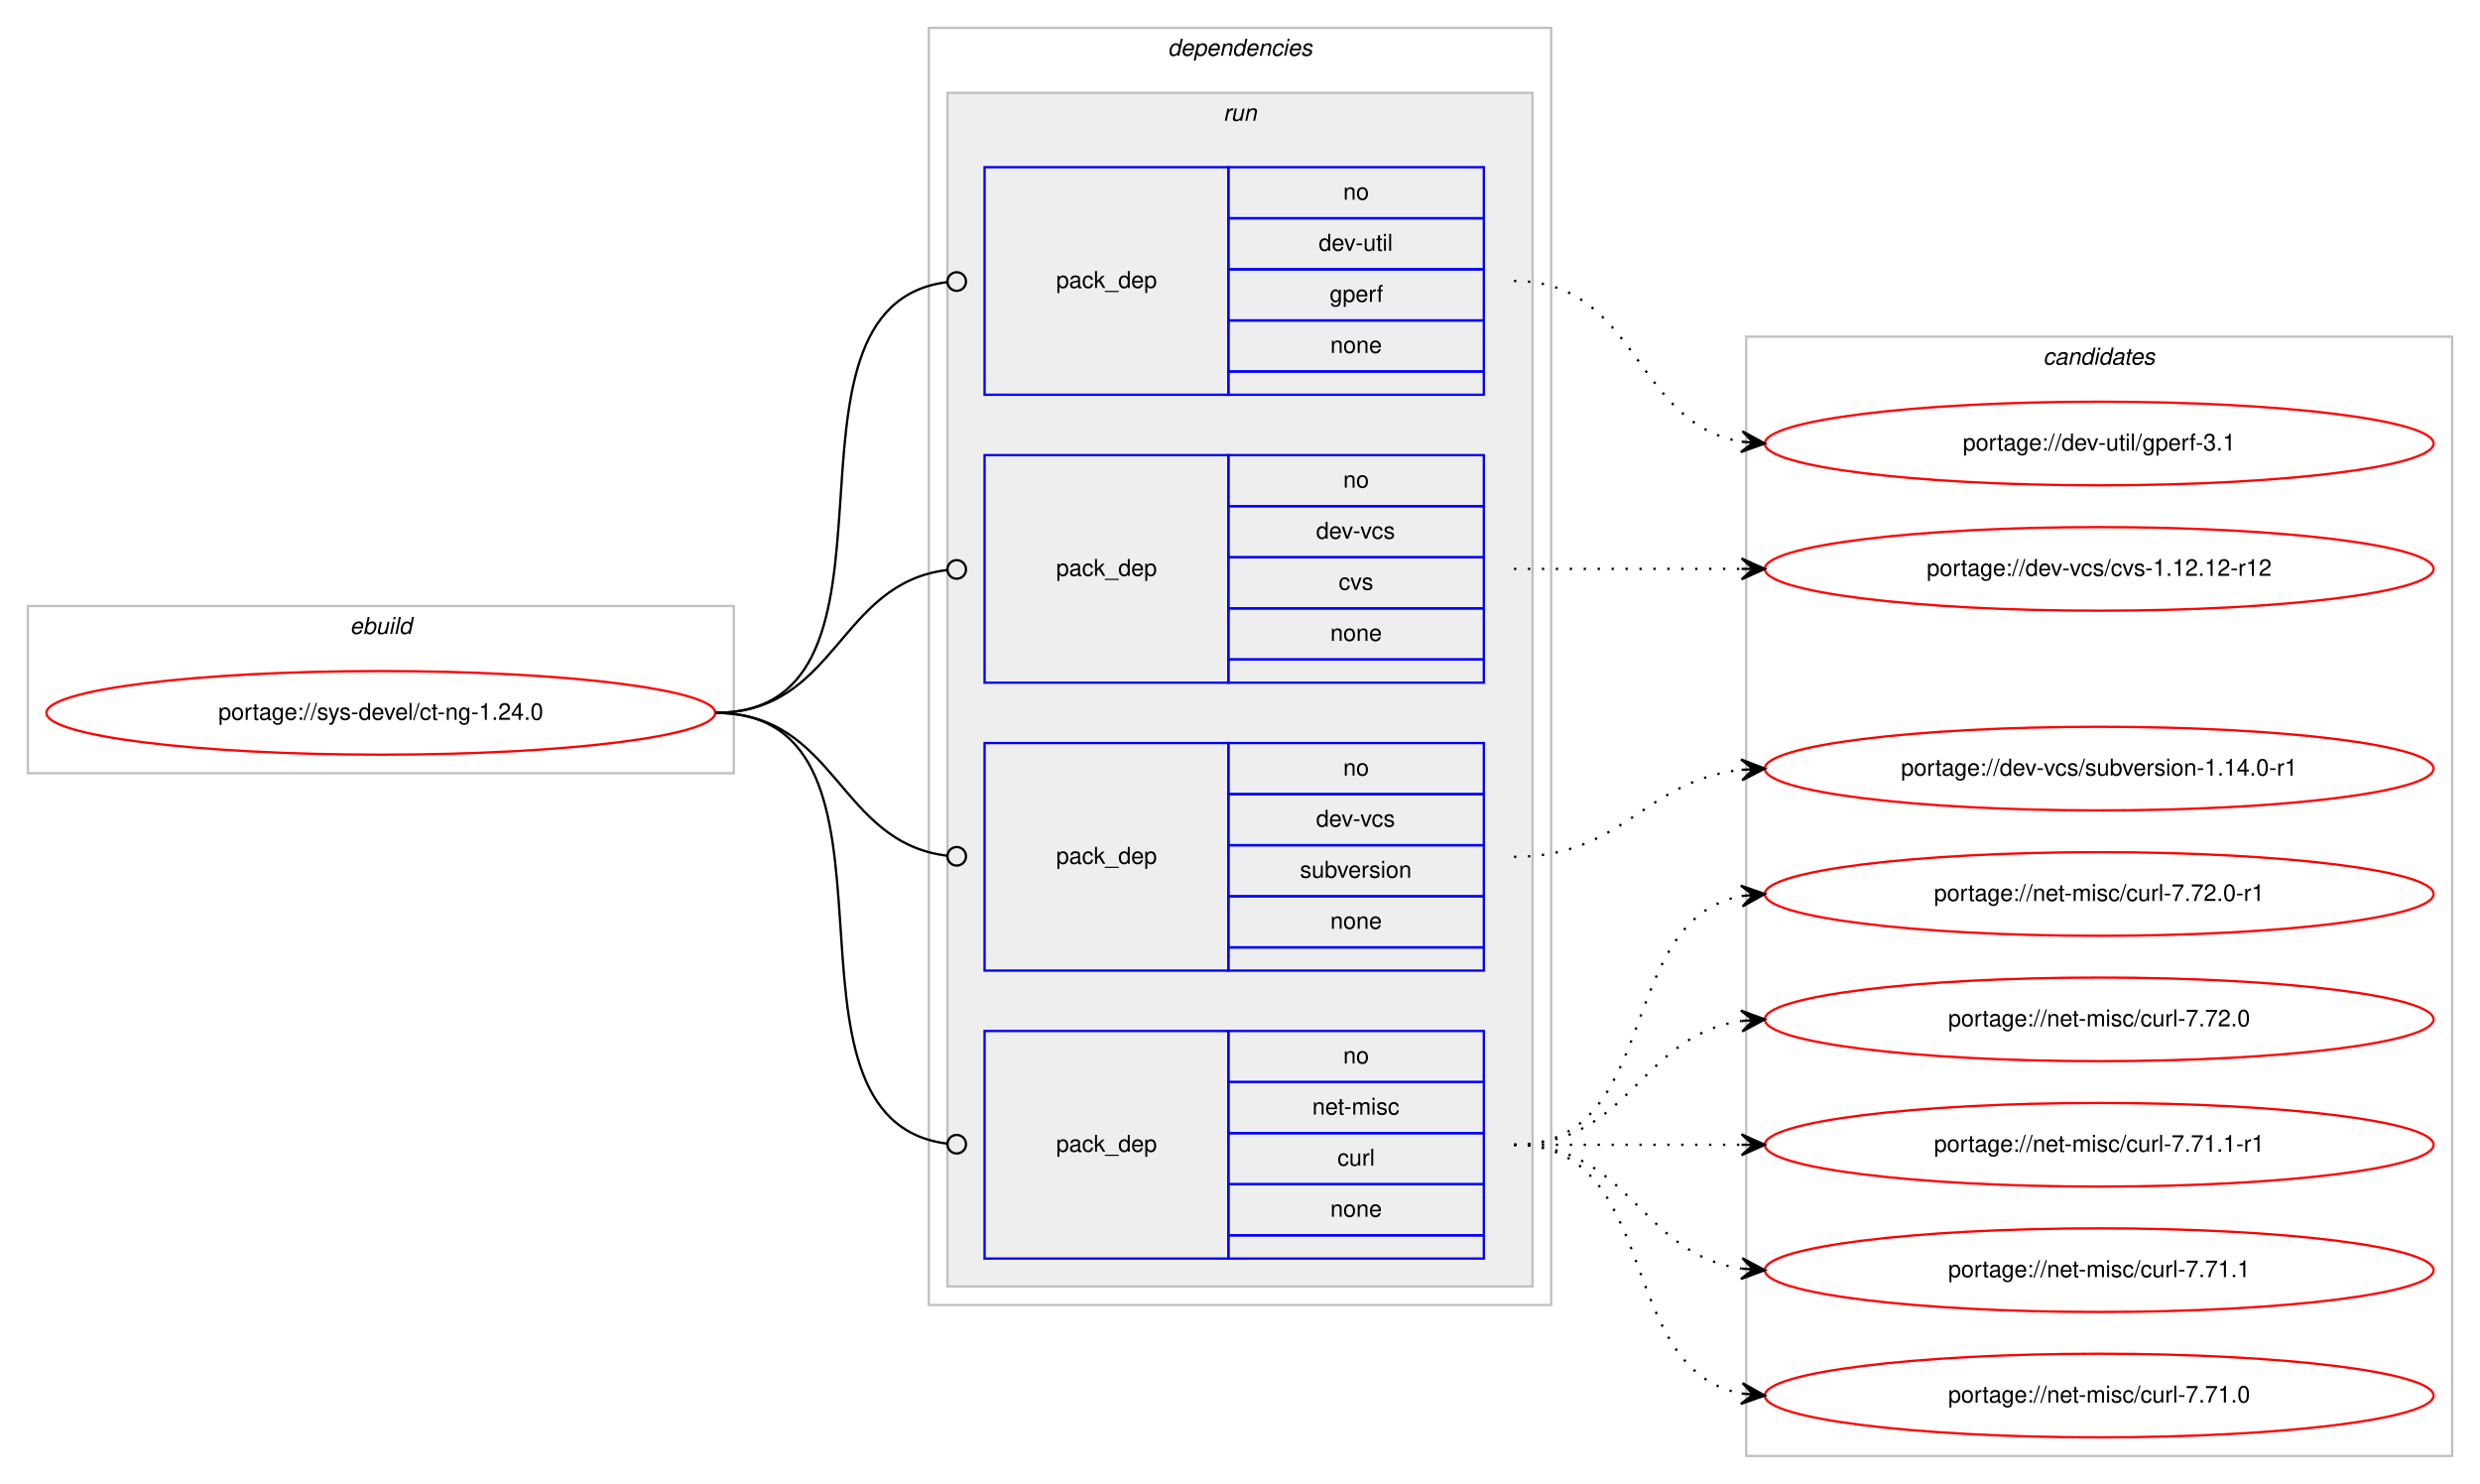
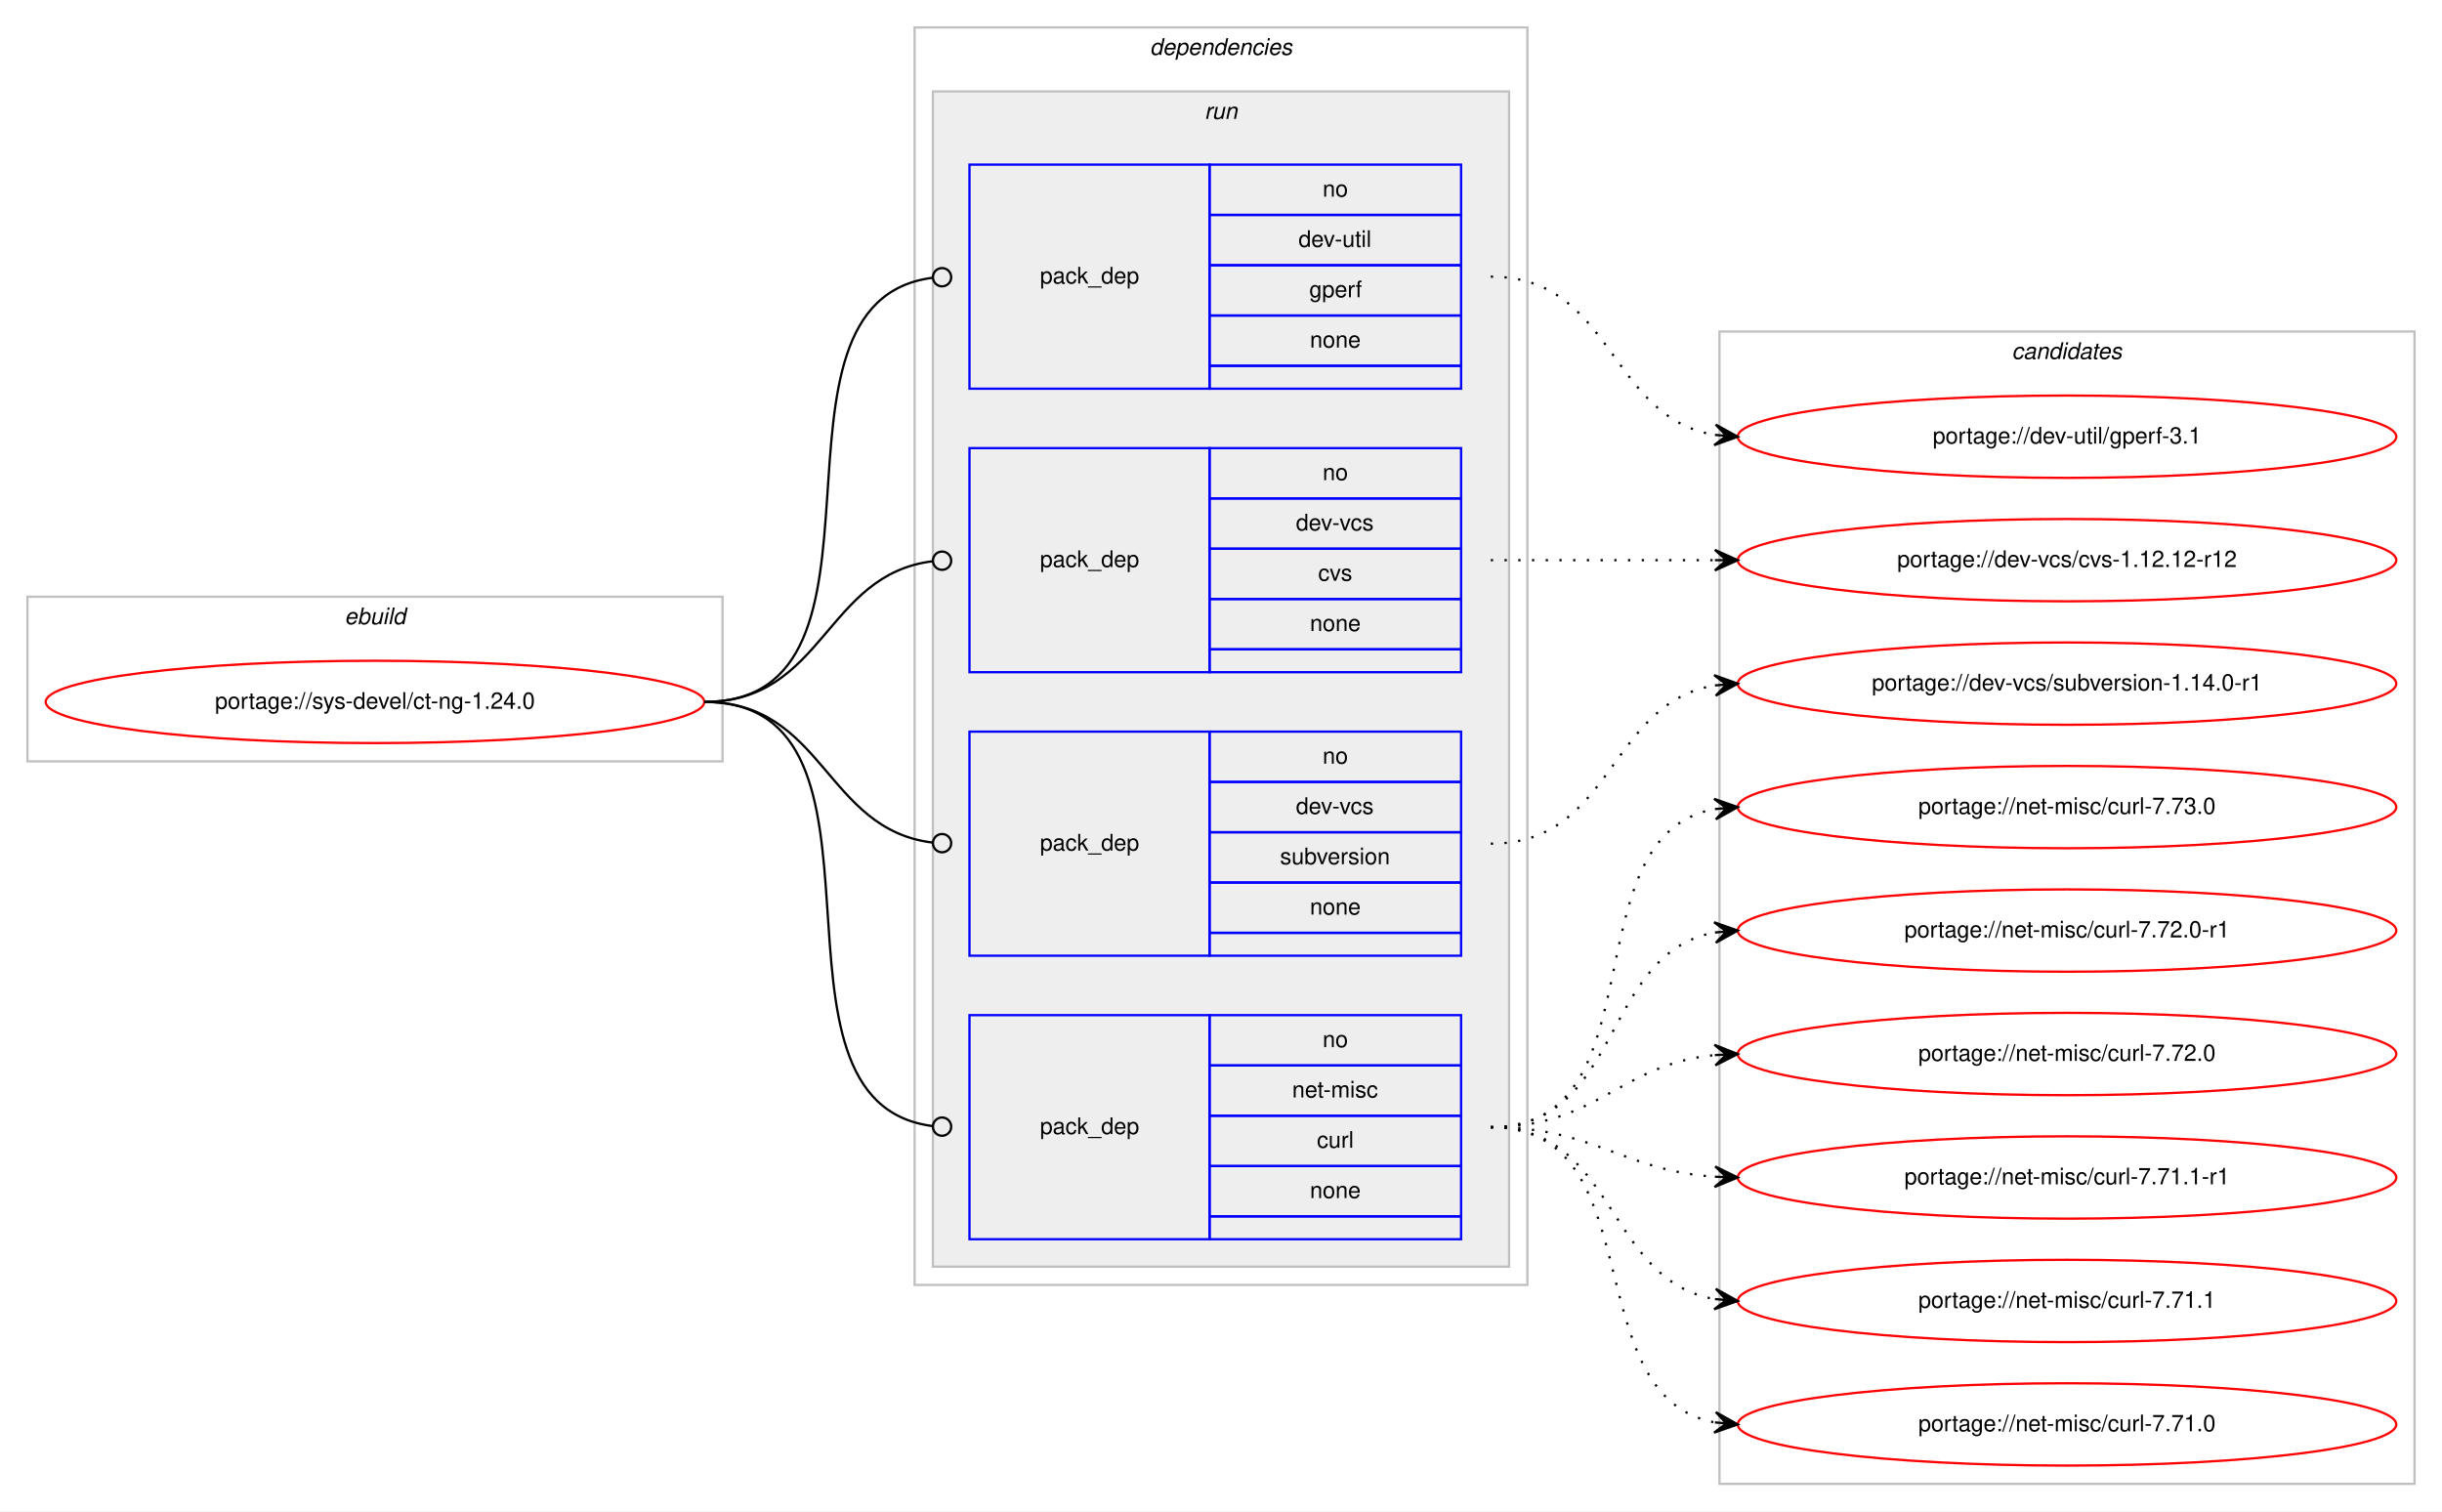
- <svg xmlns="http://www.w3.org/2000/svg" xmlns:xlink="http://www.w3.org/1999/xlink" width="1068pt" height="639pt" viewBox="0.00 0.00 1068.00 639.00">
-   <g id="graph0" class="graph" transform="scale(1 1) rotate(0) translate(4 635)">
-     <polygon fill="#ffffff" stroke="transparent" points="-4,4 -4,-635 1064,-635 1064,4 -4,4" />
+ <svg xmlns="http://www.w3.org/2000/svg" xmlns:xlink="http://www.w3.org/1999/xlink" width="1068pt" height="661pt" viewBox="0.00 0.00 1068.00 661.00">
+   <g id="graph0" class="graph" transform="scale(1 1) rotate(0) translate(4 657)">
+     <polygon fill="#ffffff" stroke="transparent" points="-4,4 -4,-657 1064,-657 1064,4 -4,4" />
    <g id="clust1" class="cluster">
-       <polygon fill="none" stroke="#c0c0c0" points="8,-302 8,-374 312,-374 312,-302 8,-302" />
-       <text text-anchor="start" x="146.663" y="-362" font-family="Helvetica,sans-Serif" font-style="italic" font-size="10.00" fill="#000000">ebuild</text>
+       <polygon fill="none" stroke="#c0c0c0" points="8,-324 8,-396 312,-396 312,-324 8,-324" />
+       <text text-anchor="start" x="146.663" y="-384" font-family="Helvetica,sans-Serif" font-style="italic" font-size="10.00" fill="#000000">ebuild</text>
    </g>
    <g id="clust2" class="cluster">
-       <polygon fill="none" stroke="#c0c0c0" points="396,-73 396,-623 664,-623 664,-73 396,-73" />
-       <text text-anchor="start" x="498.875" y="-611" font-family="Helvetica,sans-Serif" font-style="italic" font-size="10.00" fill="#000000">dependencies</text>
+       <polygon fill="none" stroke="#c0c0c0" points="396,-95 396,-645 664,-645 664,-95 396,-95" />
+       <text text-anchor="start" x="498.875" y="-633" font-family="Helvetica,sans-Serif" font-style="italic" font-size="10.00" fill="#000000">dependencies</text>
    </g>
    <g id="clust5" class="cluster">
-       <polygon fill="#eeeeee" stroke="#c0c0c0" points="404,-81 404,-595 656,-595 656,-81 404,-81" />
-       <text text-anchor="start" x="522.777" y="-583" font-family="Helvetica,sans-Serif" font-style="italic" font-size="10.00" fill="#000000">run</text>
+       <polygon fill="#eeeeee" stroke="#c0c0c0" points="404,-103 404,-617 656,-617 656,-103 404,-103" />
+       <text text-anchor="start" x="522.777" y="-605" font-family="Helvetica,sans-Serif" font-style="italic" font-size="10.00" fill="#000000">run</text>
    </g>
    <g id="clust10" class="cluster">
-       <polygon fill="none" stroke="#c0c0c0" points="748,-8 748,-490 1052,-490 1052,-8 748,-8" />
-       <text text-anchor="start" x="875.824" y="-478" font-family="Helvetica,sans-Serif" font-style="italic" font-size="10.00" fill="#000000">candidates</text>
+       <polygon fill="none" stroke="#c0c0c0" points="748,-8 748,-512 1052,-512 1052,-8 748,-8" />
+       <text text-anchor="start" x="875.824" y="-500" font-family="Helvetica,sans-Serif" font-style="italic" font-size="10.00" fill="#000000">candidates</text>
    </g>
    <g id="node1" class="node">
      <g id="a_node1">
        <a xlink:href="../sys-devel/ct-ng-1.24.0.svg" xlink:title="portage://sys-devel/ct-ng-1.24.0">
-           <ellipse fill="none" stroke="#ff0000" cx="160" cy="-328" rx="144" ry="18" />
-           <text text-anchor="middle" x="160" y="-325" font-family="Helvetica,sans-Serif" font-size="10.00" fill="#000000">portage://sys-devel/ct-ng-1.24.0</text>
+           <ellipse fill="none" stroke="#ff0000" cx="160" cy="-350" rx="144" ry="18" />
+           <text text-anchor="middle" x="160" y="-347" font-family="Helvetica,sans-Serif" font-size="10.00" fill="#000000">portage://sys-devel/ct-ng-1.24.0</text>
        </a>
      </g>
    </g>
    <g id="node2" class="node">
-       <polygon fill="none" stroke="#0000ff" points="420,-465 420,-563 525,-563 525,-465 420,-465" />
-       <text text-anchor="start" x="450.823" y="-511" font-family="Helvetica,sans-Serif" font-size="10.00" fill="#000000">pack_dep</text>
+       <polygon fill="none" stroke="#0000ff" points="420,-487 420,-585 525,-585 525,-487 420,-487" />
+       <text text-anchor="start" x="450.823" y="-533" font-family="Helvetica,sans-Serif" font-size="10.00" fill="#000000">pack_dep</text>
+       <polygon fill="none" stroke="#0000ff" points="525,-563 525,-585 635,-585 635,-563 525,-563" />
+       <text text-anchor="start" x="574.441" y="-571" font-family="Helvetica,sans-Serif" font-size="10.00" fill="#000000">no</text>
      <polygon fill="none" stroke="#0000ff" points="525,-541 525,-563 635,-563 635,-541 525,-541" />
-       <text text-anchor="start" x="574.441" y="-549" font-family="Helvetica,sans-Serif" font-size="10.00" fill="#000000">no</text>
+       <text text-anchor="start" x="563.889" y="-549" font-family="Helvetica,sans-Serif" font-size="10.00" fill="#000000">dev-util</text>
      <polygon fill="none" stroke="#0000ff" points="525,-519 525,-541 635,-541 635,-519 525,-519" />
-       <text text-anchor="start" x="563.889" y="-527" font-family="Helvetica,sans-Serif" font-size="10.00" fill="#000000">dev-util</text>
+       <text text-anchor="start" x="568.607" y="-527" font-family="Helvetica,sans-Serif" font-size="10.00" fill="#000000">gperf</text>
      <polygon fill="none" stroke="#0000ff" points="525,-497 525,-519 635,-519 635,-497 525,-497" />
-       <text text-anchor="start" x="568.607" y="-505" font-family="Helvetica,sans-Serif" font-size="10.00" fill="#000000">gperf</text>
-       <polygon fill="none" stroke="#0000ff" points="525,-475 525,-497 635,-497 635,-475 525,-475" />
-       <text text-anchor="start" x="568.882" y="-483" font-family="Helvetica,sans-Serif" font-size="10.00" fill="#000000">none</text>
-       <polygon fill="none" stroke="#0000ff" points="525,-465 525,-475 635,-475 635,-465 525,-465" />
+       <text text-anchor="start" x="568.882" y="-505" font-family="Helvetica,sans-Serif" font-size="10.00" fill="#000000">none</text>
+       <polygon fill="none" stroke="#0000ff" points="525,-487 525,-497 635,-497 635,-487 525,-487" />
    </g>
    <g id="edge1" class="edge">
-       <path fill="none" stroke="#000000" d="M304,-328C396.698,-328 321.281,-502.909 403.8,-513.499" />
-       <ellipse fill="none" stroke="#000000" cx="408.007" cy="-513.756" rx="4" ry="4" />
+       <path fill="none" stroke="#000000" d="M304,-350C396.698,-350 321.281,-524.909 403.8,-535.499" />
+       <ellipse fill="none" stroke="#000000" cx="408.007" cy="-535.756" rx="4" ry="4" />
    </g>
    <g id="node3" class="node">
-       <polygon fill="none" stroke="#0000ff" points="420,-341 420,-439 525,-439 525,-341 420,-341" />
-       <text text-anchor="start" x="450.823" y="-387" font-family="Helvetica,sans-Serif" font-size="10.00" fill="#000000">pack_dep</text>
+       <polygon fill="none" stroke="#0000ff" points="420,-363 420,-461 525,-461 525,-363 420,-363" />
+       <text text-anchor="start" x="450.823" y="-409" font-family="Helvetica,sans-Serif" font-size="10.00" fill="#000000">pack_dep</text>
+       <polygon fill="none" stroke="#0000ff" points="525,-439 525,-461 635,-461 635,-439 525,-439" />
+       <text text-anchor="start" x="574.441" y="-447" font-family="Helvetica,sans-Serif" font-size="10.00" fill="#000000">no</text>
      <polygon fill="none" stroke="#0000ff" points="525,-417 525,-439 635,-439 635,-417 525,-417" />
-       <text text-anchor="start" x="574.441" y="-425" font-family="Helvetica,sans-Serif" font-size="10.00" fill="#000000">no</text>
+       <text text-anchor="start" x="562.777" y="-425" font-family="Helvetica,sans-Serif" font-size="10.00" fill="#000000">dev-vcs</text>
      <polygon fill="none" stroke="#0000ff" points="525,-395 525,-417 635,-417 635,-395 525,-395" />
-       <text text-anchor="start" x="562.777" y="-403" font-family="Helvetica,sans-Serif" font-size="10.00" fill="#000000">dev-vcs</text>
+       <text text-anchor="start" x="572.5" y="-403" font-family="Helvetica,sans-Serif" font-size="10.00" fill="#000000">cvs</text>
      <polygon fill="none" stroke="#0000ff" points="525,-373 525,-395 635,-395 635,-373 525,-373" />
-       <text text-anchor="start" x="572.5" y="-381" font-family="Helvetica,sans-Serif" font-size="10.00" fill="#000000">cvs</text>
-       <polygon fill="none" stroke="#0000ff" points="525,-351 525,-373 635,-373 635,-351 525,-351" />
-       <text text-anchor="start" x="568.882" y="-359" font-family="Helvetica,sans-Serif" font-size="10.00" fill="#000000">none</text>
-       <polygon fill="none" stroke="#0000ff" points="525,-341 525,-351 635,-351 635,-341 525,-341" />
+       <text text-anchor="start" x="568.882" y="-381" font-family="Helvetica,sans-Serif" font-size="10.00" fill="#000000">none</text>
+       <polygon fill="none" stroke="#0000ff" points="525,-363 525,-373 635,-373 635,-363 525,-363" />
    </g>
    <g id="edge2" class="edge">
-       <path fill="none" stroke="#000000" d="M304,-328C356.537,-328 356.777,-383.863 404.002,-389.537" />
-       <ellipse fill="none" stroke="#000000" cx="408.007" cy="-389.769" rx="4" ry="4" />
+       <path fill="none" stroke="#000000" d="M304,-350C356.537,-350 356.777,-405.863 404.002,-411.537" />
+       <ellipse fill="none" stroke="#000000" cx="408.007" cy="-411.769" rx="4" ry="4" />
    </g>
    <g id="node4" class="node">
-       <polygon fill="none" stroke="#0000ff" points="420,-217 420,-315 525,-315 525,-217 420,-217" />
-       <text text-anchor="start" x="450.823" y="-263" font-family="Helvetica,sans-Serif" font-size="10.00" fill="#000000">pack_dep</text>
+       <polygon fill="none" stroke="#0000ff" points="420,-239 420,-337 525,-337 525,-239 420,-239" />
+       <text text-anchor="start" x="450.823" y="-285" font-family="Helvetica,sans-Serif" font-size="10.00" fill="#000000">pack_dep</text>
+       <polygon fill="none" stroke="#0000ff" points="525,-315 525,-337 635,-337 635,-315 525,-315" />
+       <text text-anchor="start" x="574.441" y="-323" font-family="Helvetica,sans-Serif" font-size="10.00" fill="#000000">no</text>
      <polygon fill="none" stroke="#0000ff" points="525,-293 525,-315 635,-315 635,-293 525,-293" />
-       <text text-anchor="start" x="574.441" y="-301" font-family="Helvetica,sans-Serif" font-size="10.00" fill="#000000">no</text>
+       <text text-anchor="start" x="562.777" y="-301" font-family="Helvetica,sans-Serif" font-size="10.00" fill="#000000">dev-vcs</text>
      <polygon fill="none" stroke="#0000ff" points="525,-271 525,-293 635,-293 635,-271 525,-271" />
-       <text text-anchor="start" x="562.777" y="-279" font-family="Helvetica,sans-Serif" font-size="10.00" fill="#000000">dev-vcs</text>
+       <text text-anchor="start" x="555.828" y="-279" font-family="Helvetica,sans-Serif" font-size="10.00" fill="#000000">subversion</text>
      <polygon fill="none" stroke="#0000ff" points="525,-249 525,-271 635,-271 635,-249 525,-249" />
-       <text text-anchor="start" x="555.828" y="-257" font-family="Helvetica,sans-Serif" font-size="10.00" fill="#000000">subversion</text>
-       <polygon fill="none" stroke="#0000ff" points="525,-227 525,-249 635,-249 635,-227 525,-227" />
-       <text text-anchor="start" x="568.882" y="-235" font-family="Helvetica,sans-Serif" font-size="10.00" fill="#000000">none</text>
-       <polygon fill="none" stroke="#0000ff" points="525,-217 525,-227 635,-227 635,-217 525,-217" />
+       <text text-anchor="start" x="568.882" y="-257" font-family="Helvetica,sans-Serif" font-size="10.00" fill="#000000">none</text>
+       <polygon fill="none" stroke="#0000ff" points="525,-239 525,-249 635,-249 635,-239 525,-239" />
    </g>
    <g id="edge3" class="edge">
-       <path fill="none" stroke="#000000" d="M304,-328C356.537,-328 356.777,-272.137 404.002,-266.463" />
-       <ellipse fill="none" stroke="#000000" cx="408.007" cy="-266.231" rx="4" ry="4" />
+       <path fill="none" stroke="#000000" d="M304,-350C356.537,-350 356.777,-294.137 404.002,-288.463" />
+       <ellipse fill="none" stroke="#000000" cx="408.007" cy="-288.231" rx="4" ry="4" />
    </g>
    <g id="node5" class="node">
-       <polygon fill="none" stroke="#0000ff" points="420,-93 420,-191 525,-191 525,-93 420,-93" />
-       <text text-anchor="start" x="450.823" y="-139" font-family="Helvetica,sans-Serif" font-size="10.00" fill="#000000">pack_dep</text>
+       <polygon fill="none" stroke="#0000ff" points="420,-115 420,-213 525,-213 525,-115 420,-115" />
+       <text text-anchor="start" x="450.823" y="-161" font-family="Helvetica,sans-Serif" font-size="10.00" fill="#000000">pack_dep</text>
+       <polygon fill="none" stroke="#0000ff" points="525,-191 525,-213 635,-213 635,-191 525,-191" />
+       <text text-anchor="start" x="574.441" y="-199" font-family="Helvetica,sans-Serif" font-size="10.00" fill="#000000">no</text>
      <polygon fill="none" stroke="#0000ff" points="525,-169 525,-191 635,-191 635,-169 525,-169" />
-       <text text-anchor="start" x="574.441" y="-177" font-family="Helvetica,sans-Serif" font-size="10.00" fill="#000000">no</text>
+       <text text-anchor="start" x="561.113" y="-177" font-family="Helvetica,sans-Serif" font-size="10.00" fill="#000000">net-misc</text>
      <polygon fill="none" stroke="#0000ff" points="525,-147 525,-169 635,-169 635,-147 525,-147" />
-       <text text-anchor="start" x="561.113" y="-155" font-family="Helvetica,sans-Serif" font-size="10.00" fill="#000000">net-misc</text>
+       <text text-anchor="start" x="571.947" y="-155" font-family="Helvetica,sans-Serif" font-size="10.00" fill="#000000">curl</text>
      <polygon fill="none" stroke="#0000ff" points="525,-125 525,-147 635,-147 635,-125 525,-125" />
-       <text text-anchor="start" x="571.947" y="-133" font-family="Helvetica,sans-Serif" font-size="10.00" fill="#000000">curl</text>
-       <polygon fill="none" stroke="#0000ff" points="525,-103 525,-125 635,-125 635,-103 525,-103" />
-       <text text-anchor="start" x="568.882" y="-111" font-family="Helvetica,sans-Serif" font-size="10.00" fill="#000000">none</text>
-       <polygon fill="none" stroke="#0000ff" points="525,-93 525,-103 635,-103 635,-93 525,-93" />
+       <text text-anchor="start" x="568.882" y="-133" font-family="Helvetica,sans-Serif" font-size="10.00" fill="#000000">none</text>
+       <polygon fill="none" stroke="#0000ff" points="525,-115 525,-125 635,-125 635,-115 525,-115" />
    </g>
    <g id="edge4" class="edge">
-       <path fill="none" stroke="#000000" d="M304,-328C396.698,-328 321.281,-153.091 403.8,-142.501" />
-       <ellipse fill="none" stroke="#000000" cx="408.007" cy="-142.244" rx="4" ry="4" />
+       <path fill="none" stroke="#000000" d="M304,-350C396.698,-350 321.281,-175.091 403.8,-164.501" />
+       <ellipse fill="none" stroke="#000000" cx="408.007" cy="-164.244" rx="4" ry="4" />
    </g>
    <g id="node6" class="node">
      <g id="a_node6">
        <a xlink:href="../dev-util/gperf-3.1.svg" xlink:title="portage://dev-util/gperf-3.1">
-           <ellipse fill="none" stroke="#ff0000" cx="900" cy="-444" rx="144" ry="18" />
-           <text text-anchor="middle" x="900" y="-441" font-family="Helvetica,sans-Serif" font-size="10.00" fill="#000000">portage://dev-util/gperf-3.1</text>
+           <ellipse fill="none" stroke="#ff0000" cx="900" cy="-466" rx="144" ry="18" />
+           <text text-anchor="middle" x="900" y="-463" font-family="Helvetica,sans-Serif" font-size="10.00" fill="#000000">portage://dev-util/gperf-3.1</text>
        </a>
      </g>
    </g>
    <g id="edge5" class="edge">
-       <path fill="none" stroke="#000000" stroke-dasharray="1,5" d="M648,-514C701.625,-514 699.351,-452.477 745.989,-444.786" />
-       <polygon fill="#000000" stroke="#000000" points="756,-444 746.383,-449.269 751.015,-444.392 746.031,-444.783 746.031,-444.783 746.031,-444.783 751.015,-444.392 745.678,-440.297 756,-444 756,-444" />
+       <path fill="none" stroke="#000000" stroke-dasharray="1,5" d="M648,-536C701.625,-536 699.351,-474.477 745.989,-466.786" />
+       <polygon fill="#000000" stroke="#000000" points="756,-466 746.383,-471.269 751.015,-466.392 746.031,-466.783 746.031,-466.783 746.031,-466.783 751.015,-466.392 745.678,-462.297 756,-466 756,-466" />
    </g>
    <g id="node7" class="node">
      <g id="a_node7">
        <a xlink:href="../dev-vcs/cvs-1.12.12-r12.svg" xlink:title="portage://dev-vcs/cvs-1.12.12-r12">
-           <ellipse fill="none" stroke="#ff0000" cx="900" cy="-390" rx="144" ry="18" />
-           <text text-anchor="middle" x="900" y="-387" font-family="Helvetica,sans-Serif" font-size="10.00" fill="#000000">portage://dev-vcs/cvs-1.12.12-r12</text>
+           <ellipse fill="none" stroke="#ff0000" cx="900" cy="-412" rx="144" ry="18" />
+           <text text-anchor="middle" x="900" y="-409" font-family="Helvetica,sans-Serif" font-size="10.00" fill="#000000">portage://dev-vcs/cvs-1.12.12-r12</text>
        </a>
      </g>
    </g>
    <g id="edge6" class="edge">
-       <path fill="none" stroke="#000000" stroke-dasharray="1,5" d="M648,-390C692.438,-390 706.02,-390 745.878,-390" />
-       <polygon fill="#000000" stroke="#000000" points="756,-390 746,-394.5 751,-390 746,-390 746,-390 746,-390 751,-390 746,-385.5 756,-390 756,-390" />
+       <path fill="none" stroke="#000000" stroke-dasharray="1,5" d="M648,-412C692.438,-412 706.02,-412 745.878,-412" />
+       <polygon fill="#000000" stroke="#000000" points="756,-412 746,-416.5 751,-412 746,-412 746,-412 746,-412 751,-412 746,-407.5 756,-412 756,-412" />
    </g>
    <g id="node8" class="node">
      <g id="a_node8">
        <a xlink:href="../dev-vcs/subversion-1.14.0-r1.svg" xlink:title="portage://dev-vcs/subversion-1.14.0-r1">
-           <ellipse fill="none" stroke="#ff0000" cx="900" cy="-304" rx="144" ry="18" />
-           <text text-anchor="middle" x="900" y="-301" font-family="Helvetica,sans-Serif" font-size="10.00" fill="#000000">portage://dev-vcs/subversion-1.14.0-r1</text>
+           <ellipse fill="none" stroke="#ff0000" cx="900" cy="-358" rx="144" ry="18" />
+           <text text-anchor="middle" x="900" y="-355" font-family="Helvetica,sans-Serif" font-size="10.00" fill="#000000">portage://dev-vcs/subversion-1.14.0-r1</text>
        </a>
      </g>
    </g>
    <g id="edge7" class="edge">
-       <path fill="none" stroke="#000000" stroke-dasharray="1,5" d="M648,-266C695.307,-266 704.019,-298.844 745.898,-303.463" />
-       <polygon fill="#000000" stroke="#000000" points="756,-304 745.775,-307.963 751.007,-303.735 746.014,-303.469 746.014,-303.469 746.014,-303.469 751.007,-303.735 746.253,-298.975 756,-304 756,-304" />
+       <path fill="none" stroke="#000000" stroke-dasharray="1,5" d="M648,-288C701.625,-288 699.351,-349.523 745.989,-357.214" />
+       <polygon fill="#000000" stroke="#000000" points="756,-358 745.678,-361.703 751.015,-357.608 746.031,-357.217 746.031,-357.217 746.031,-357.217 751.015,-357.608 746.383,-352.731 756,-358 756,-358" />
    </g>
    <g id="node9" class="node">
      <g id="a_node9">
+         <a xlink:href="../net-misc/curl-7.73.0.svg" xlink:title="portage://net-misc/curl-7.73.0">
+           <ellipse fill="none" stroke="#ff0000" cx="900" cy="-304" rx="144" ry="18" />
+           <text text-anchor="middle" x="900" y="-301" font-family="Helvetica,sans-Serif" font-size="10.00" fill="#000000">portage://net-misc/curl-7.73.0</text>
+         </a>
+       </g>
+     </g>
+     <g id="edge8" class="edge">
+       <path fill="none" stroke="#000000" stroke-dasharray="1,5" d="M648,-164C722.901,-164 681.744,-291.183 745.765,-303.106" />
+       <polygon fill="#000000" stroke="#000000" points="756,-304 745.646,-307.613 751.019,-303.565 746.038,-303.13 746.038,-303.13 746.038,-303.13 751.019,-303.565 746.429,-298.647 756,-304 756,-304" />
+     </g>
+     <g id="node10" class="node">
+       <g id="a_node10">
        <a xlink:href="../net-misc/curl-7.72.0-r1.svg" xlink:title="portage://net-misc/curl-7.72.0-r1">
          <ellipse fill="none" stroke="#ff0000" cx="900" cy="-250" rx="144" ry="18" />
          <text text-anchor="middle" x="900" y="-247" font-family="Helvetica,sans-Serif" font-size="10.00" fill="#000000">portage://net-misc/curl-7.72.0-r1</text>
        </a>
      </g>
    </g>
-     <g id="edge8" class="edge">
-       <path fill="none" stroke="#000000" stroke-dasharray="1,5" d="M648,-142C712.303,-142 690.78,-238.91 746.031,-249.131" />
-       <polygon fill="#000000" stroke="#000000" points="756,-250 745.647,-253.614 751.019,-249.566 746.038,-249.131 746.038,-249.131 746.038,-249.131 751.019,-249.566 746.429,-244.648 756,-250 756,-250" />
-     </g>
-     <g id="node10" class="node">
-       <g id="a_node10">
+     <g id="edge9" class="edge">
+       <path fill="none" stroke="#000000" stroke-dasharray="1,5" d="M648,-164C705.764,-164 696.105,-240.217 745.967,-249.149" />
+       <polygon fill="#000000" stroke="#000000" points="756,-250 745.655,-253.638 751.018,-249.577 746.036,-249.155 746.036,-249.155 746.036,-249.155 751.018,-249.577 746.416,-244.671 756,-250 756,-250" />
+     </g>
+     <g id="node11" class="node">
+       <g id="a_node11">
        <a xlink:href="../net-misc/curl-7.72.0.svg" xlink:title="portage://net-misc/curl-7.72.0">
          <ellipse fill="none" stroke="#ff0000" cx="900" cy="-196" rx="144" ry="18" />
          <text text-anchor="middle" x="900" y="-193" font-family="Helvetica,sans-Serif" font-size="10.00" fill="#000000">portage://net-misc/curl-7.72.0</text>
        </a>
      </g>
    </g>
-     <g id="edge9" class="edge">
-       <path fill="none" stroke="#000000" stroke-dasharray="1,5" d="M648,-142C698.102,-142 702.012,-189.066 745.979,-195.317" />
-       <polygon fill="#000000" stroke="#000000" points="756,-196 745.717,-199.81 751.012,-195.66 746.023,-195.32 746.023,-195.32 746.023,-195.32 751.012,-195.66 746.329,-190.831 756,-196 756,-196" />
-     </g>
-     <g id="node11" class="node">
-       <g id="a_node11">
+     <g id="edge10" class="edge">
+       <path fill="none" stroke="#000000" stroke-dasharray="1,5" d="M648,-164C694.445,-164 704.579,-191.542 745.776,-195.523" />
+       <polygon fill="#000000" stroke="#000000" points="756,-196 745.801,-200.029 751.005,-195.767 746.011,-195.534 746.011,-195.534 746.011,-195.534 751.005,-195.767 746.221,-191.039 756,-196 756,-196" />
+     </g>
+     <g id="node12" class="node">
+       <g id="a_node12">
        <a xlink:href="../net-misc/curl-7.71.1-r1.svg" xlink:title="portage://net-misc/curl-7.71.1-r1">
          <ellipse fill="none" stroke="#ff0000" cx="900" cy="-142" rx="144" ry="18" />
          <text text-anchor="middle" x="900" y="-139" font-family="Helvetica,sans-Serif" font-size="10.00" fill="#000000">portage://net-misc/curl-7.71.1-r1</text>
        </a>
      </g>
    </g>
-     <g id="edge10" class="edge">
-       <path fill="none" stroke="#000000" stroke-dasharray="1,5" d="M648,-142C692.438,-142 706.02,-142 745.878,-142" />
-       <polygon fill="#000000" stroke="#000000" points="756,-142 746,-146.5 751,-142 746,-142 746,-142 746,-142 751,-142 746,-137.5 756,-142 756,-142" />
-     </g>
-     <g id="node12" class="node">
-       <g id="a_node12">
+     <g id="edge11" class="edge">
+       <path fill="none" stroke="#000000" stroke-dasharray="1,5" d="M648,-164C693.446,-164 705.361,-145.065 745.961,-142.328" />
+       <polygon fill="#000000" stroke="#000000" points="756,-142 746.152,-146.824 751.003,-142.163 746.005,-142.327 746.005,-142.327 746.005,-142.327 751.003,-142.163 745.858,-137.829 756,-142 756,-142" />
+     </g>
+     <g id="node13" class="node">
+       <g id="a_node13">
        <a xlink:href="../net-misc/curl-7.71.1.svg" xlink:title="portage://net-misc/curl-7.71.1">
          <ellipse fill="none" stroke="#ff0000" cx="900" cy="-88" rx="144" ry="18" />
          <text text-anchor="middle" x="900" y="-85" font-family="Helvetica,sans-Serif" font-size="10.00" fill="#000000">portage://net-misc/curl-7.71.1</text>
        </a>
      </g>
    </g>
-     <g id="edge11" class="edge">
-       <path fill="none" stroke="#000000" stroke-dasharray="1,5" d="M648,-142C698.102,-142 702.012,-94.934 745.979,-88.683" />
-       <polygon fill="#000000" stroke="#000000" points="756,-88 746.329,-93.169 751.012,-88.34 746.023,-88.68 746.023,-88.68 746.023,-88.68 751.012,-88.34 745.717,-84.19 756,-88 756,-88" />
-     </g>
-     <g id="node13" class="node">
-       <g id="a_node13">
+     <g id="edge12" class="edge">
+       <path fill="none" stroke="#000000" stroke-dasharray="1,5" d="M648,-164C703.025,-164 698.214,-97.203 745.76,-88.853" />
+       <polygon fill="#000000" stroke="#000000" points="756,-88 746.408,-93.315 751.017,-88.415 746.035,-88.831 746.035,-88.831 746.035,-88.831 751.017,-88.415 745.661,-84.346 756,-88 756,-88" />
+     </g>
+     <g id="node14" class="node">
+       <g id="a_node14">
        <a xlink:href="../net-misc/curl-7.71.0.svg" xlink:title="portage://net-misc/curl-7.71.0">
          <ellipse fill="none" stroke="#ff0000" cx="900" cy="-34" rx="144" ry="18" />
          <text text-anchor="middle" x="900" y="-31" font-family="Helvetica,sans-Serif" font-size="10.00" fill="#000000">portage://net-misc/curl-7.71.0</text>
        </a>
      </g>
    </g>
-     <g id="edge12" class="edge">
-       <path fill="none" stroke="#000000" stroke-dasharray="1,5" d="M648,-142C712.303,-142 690.78,-45.09 746.031,-34.869" />
-       <polygon fill="#000000" stroke="#000000" points="756,-34 746.429,-39.352 751.019,-34.434 746.038,-34.869 746.038,-34.869 746.038,-34.869 751.019,-34.434 745.647,-30.386 756,-34 756,-34" />
+     <g id="edge13" class="edge">
+       <path fill="none" stroke="#000000" stroke-dasharray="1,5" d="M648,-164C719.447,-164 684.729,-46.385 745.809,-34.9" />
+       <polygon fill="#000000" stroke="#000000" points="756,-34 746.434,-39.362 751.019,-34.44 746.039,-34.879 746.039,-34.879 746.039,-34.879 751.019,-34.44 745.643,-30.397 756,-34 756,-34" />
    </g>
  </g>
</svg>
